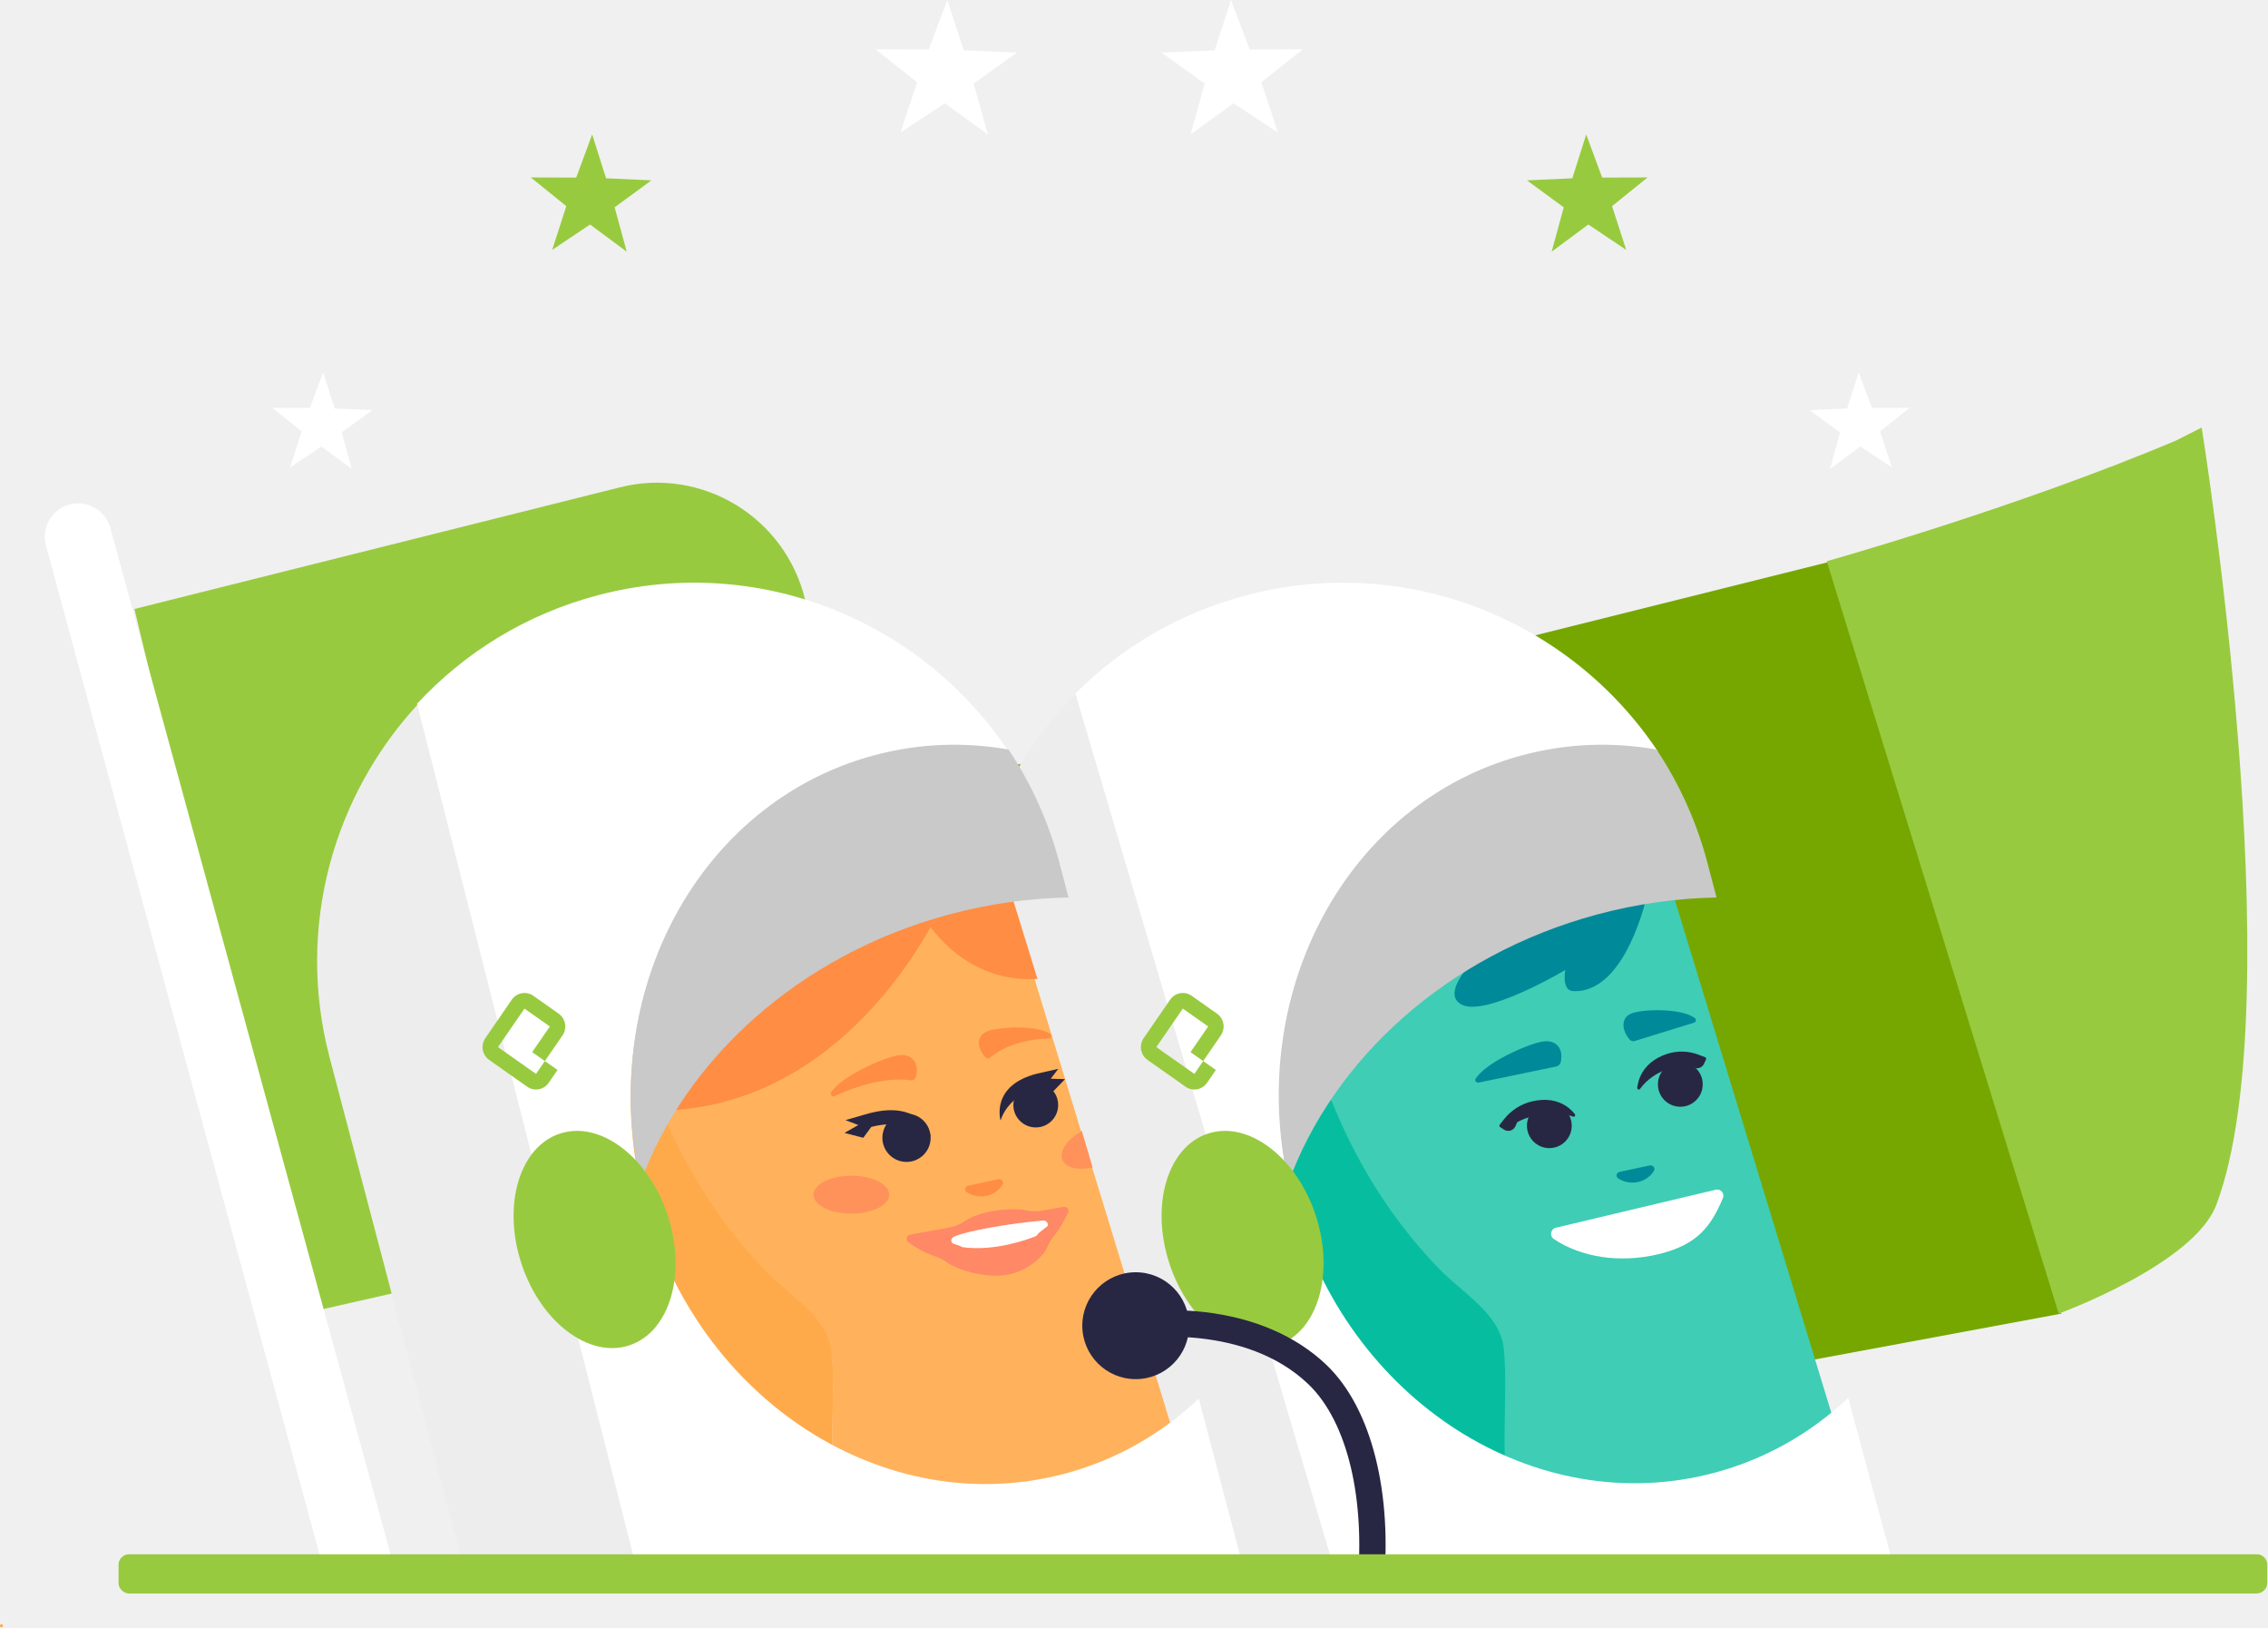
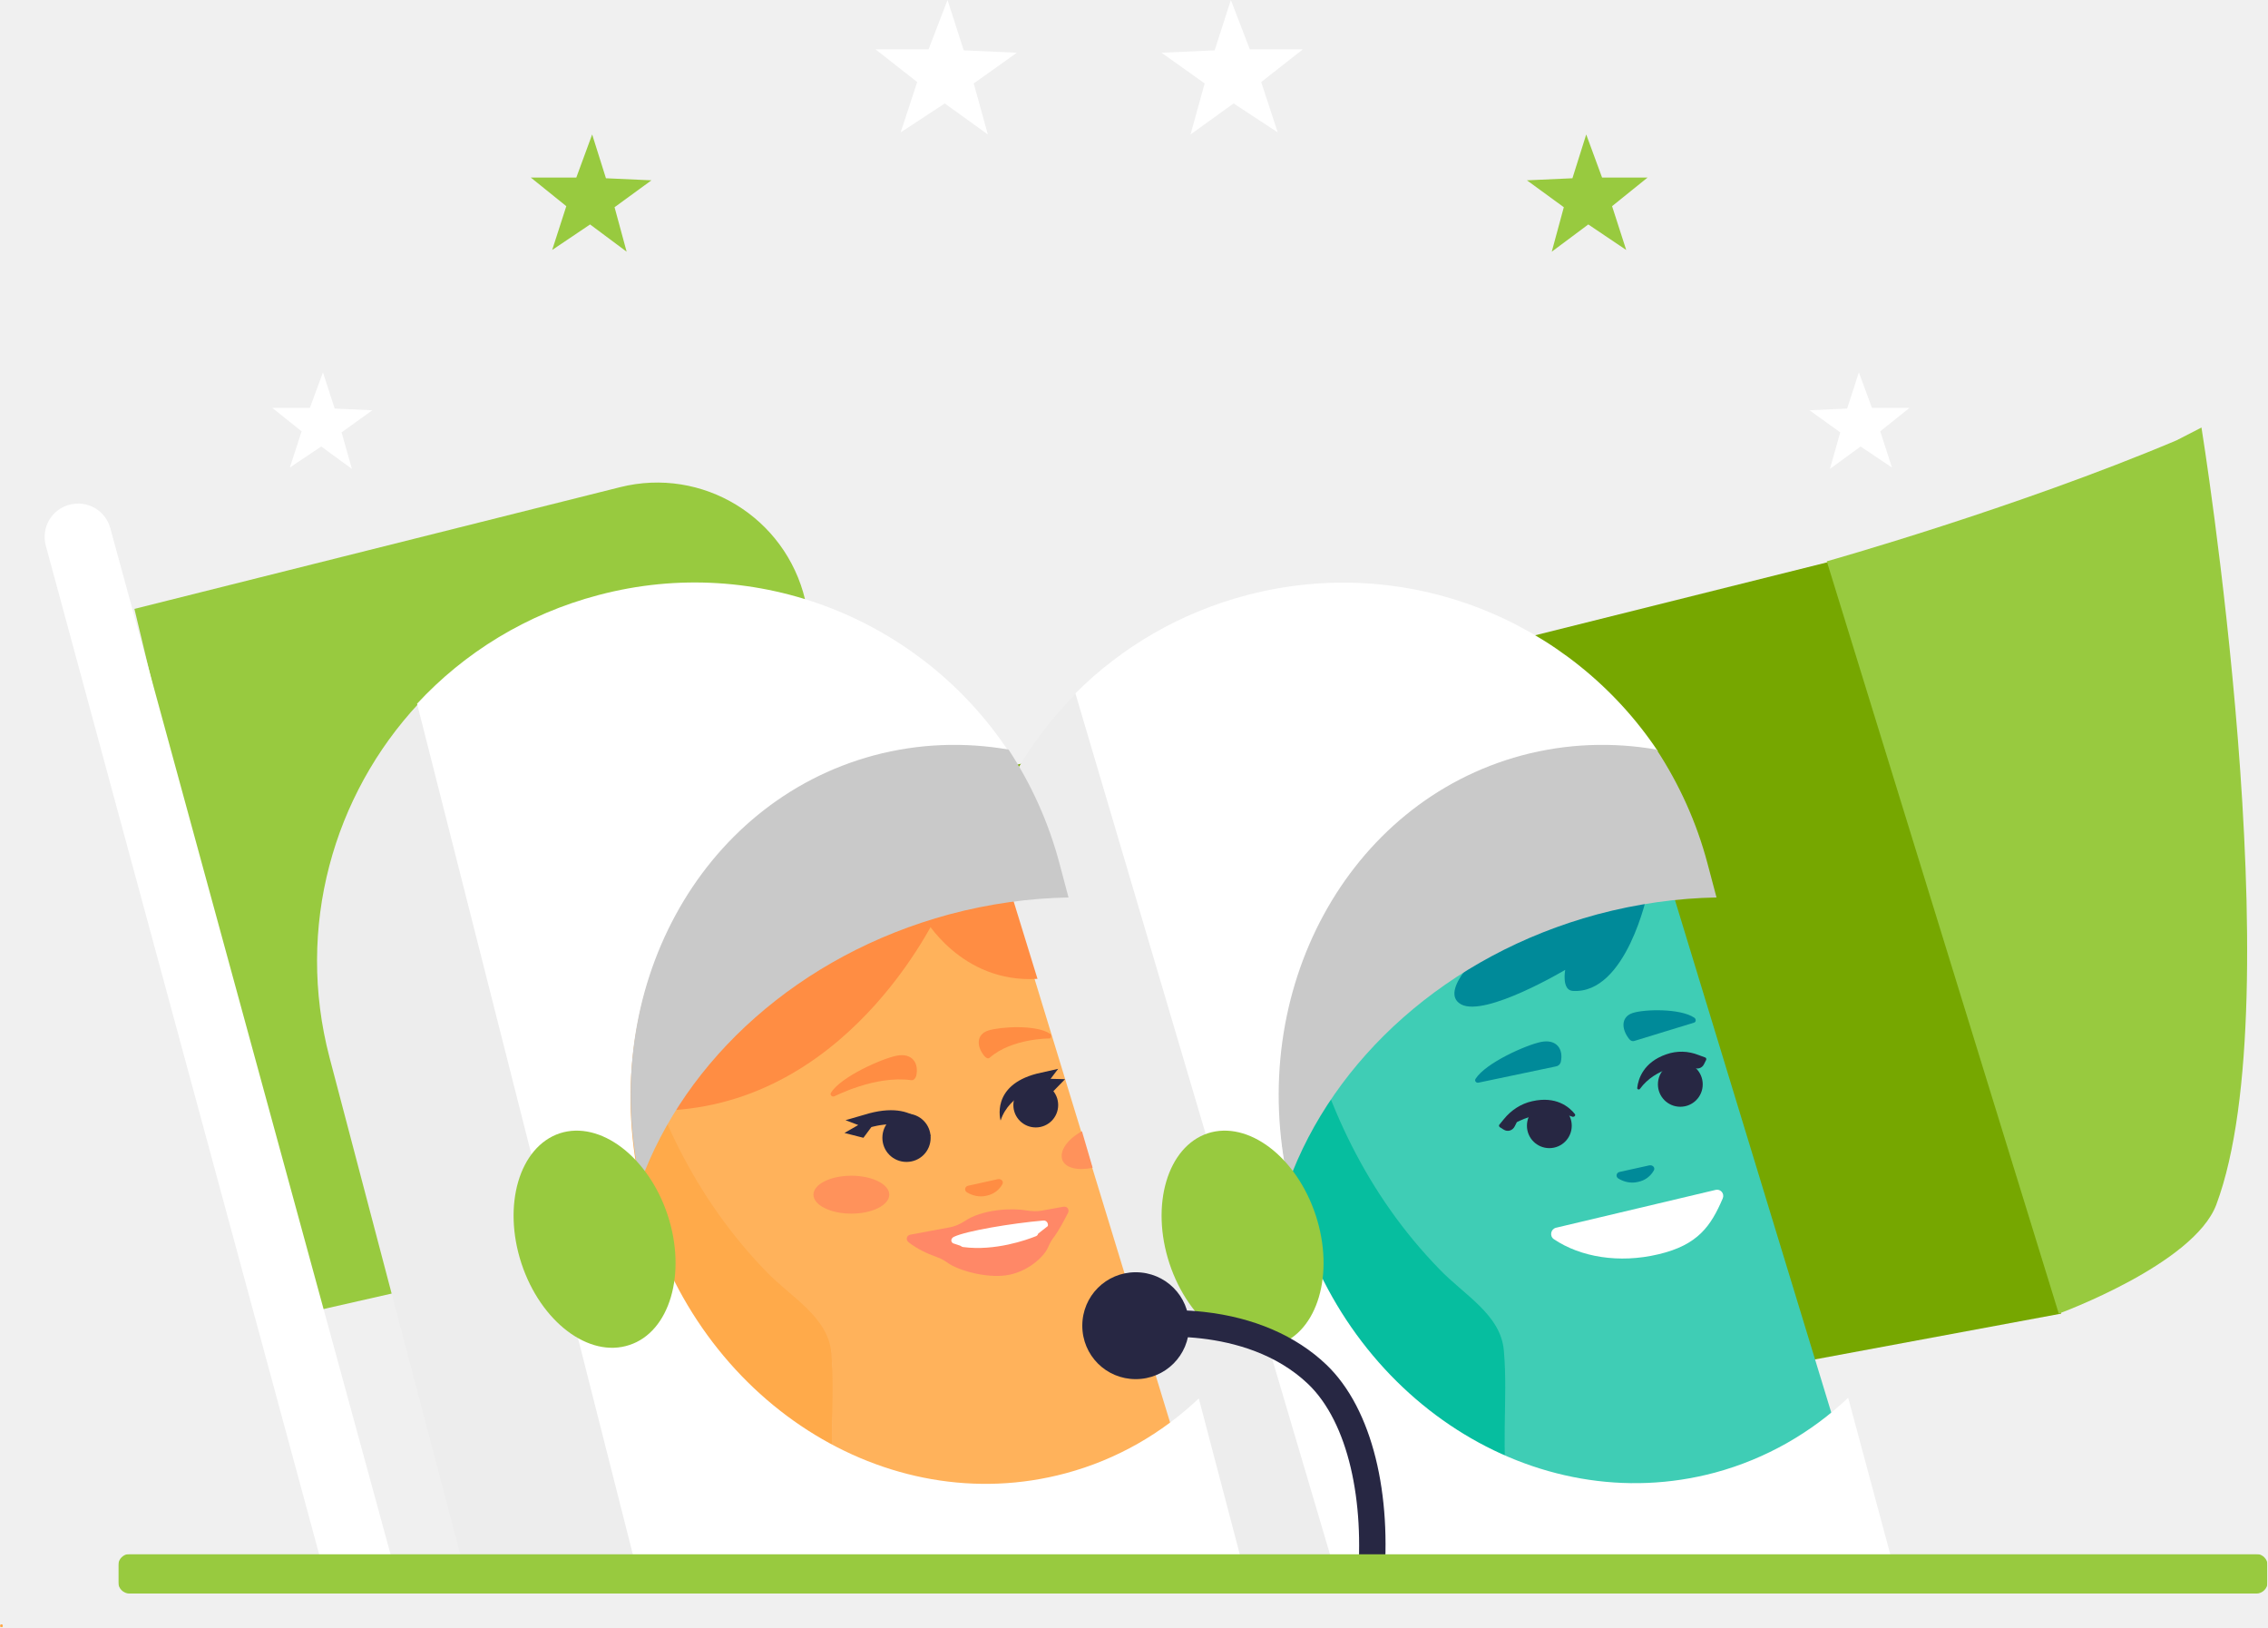
- <svg xmlns="http://www.w3.org/2000/svg" xmlns:xlink="http://www.w3.org/1999/xlink" width="658px" height="472px" viewBox="0 0 658 472" version="1.1">
-   <defs>
-     <polygon id="path-1" points="1 0.037 1.948 0.037 1.948 1 1 1" />
-     <polygon id="path-3" points="0.329 0.733 623.866 0.733 623.866 12.189 0.329 12.189" />
-   </defs>
-   <g id="Page-1" stroke="none" stroke-width="1" fill="none" fill-rule="evenodd">
-     <g id="/" transform="translate(-511, -288)">
-       <g id="astronautas" transform="translate(510, 288)">
-         <path d="M40,176.625 L180.9,141.332 C204.758,135.355 228.891,150.064 234.626,174.076 L274,338.962 L88.978,381 L40,176.625 Z" id="Fill-1" fill="#98CA3F" />
-         <polygon id="Fill-3" fill="#76A700" points="254 232.346 303.099 436 599 381.012 531.547 163" />
-         <path d="M632.456,127.705 C586.065,147.339 531,162.771 531,162.771 L598.28,381 C598.28,381 637.526,366.706 644.021,349.408 C666.466,289.642 639.76,124 639.76,124 L632.456,127.705" id="Fill-5" fill="#98CA3F" />
-         <polygon id="Fill-7" fill="#3FCDB5" points="485.077 255 538 428.386 476.808 438 363.685 438 323 278.207" />
-         <path d="M437.35,391.69 C436.496,381.141 425.679,375.441 418.564,368.028 C397.784,346.648 385.261,320.136 378.43,290.773 C376.64,283.608 377.375,276.212 377.338,269 L325,276.488 L365.644,436 L439,436 C436.055,421.287 438.564,406.281 437.35,391.69" id="Fill-9" fill="#06BE9F" />
-         <path d="M284.618,306.661 L323.344,453 L388,453 L313.315,201 C286.579,227.714 274.346,267.486 284.618,306.661" id="Fill-11" fill="#EDEDED" />
-         <path d="M242.35,391.69 C241.495,381.141 230.679,375.441 223.563,368.028 C202.784,346.648 190.261,320.136 183.43,290.773 C181.64,283.608 182.375,276.212 182.338,269 L130,276.488 L170.644,436 L244,436 C241.055,421.287 243.564,406.281 242.35,391.69" id="Fill-13" fill="#FFAA4A" />
-         <path d="M345,427.386 L291.988,254 L182.119,269.705 C182.156,276.931 181.42,284.34 183.214,291.518 C190.063,320.932 202.62,347.491 223.455,368.909 C230.59,376.334 241.435,382.046 242.292,392.612 C243.51,407.229 240.994,422.262 243.947,437 L283.705,437 L345,427.386 Z" id="Fill-15" fill="#FFB25B" />
-         <path d="M96.62,306.684 L135.083,453 L186,453 L122.492,204 C97.727,230.633 86.713,268.937 96.62,306.684" id="Fill-17" fill="#EDEDED" />
-         <path d="M348.794,405.649 C338.094,415.761 325.052,423.34 310.188,427.346 C258.092,441.384 203.4,406.274 188.029,348.924 C172.659,291.574 202.43,233.7 254.526,219.661 C267.611,216.135 280.857,215.711 293.606,217.96 C268.362,180.01 221.042,160.41 174.563,172.613 C153.63,178.11 135.702,189.315 122,204.126 L184.934,452 L361,452 L348.794,405.649 Z" id="Fill-19" fill="#FFFFFF" />
-         <path d="M274,263 C274,263 249.467,318.722 196,322 L213.769,281.539 L274,263 Z" id="Fill-21" fill="#FF8D43" />
-         <path d="M269,265.989 C269,265.989 279.744,285.325 302,283.928 L293.064,255 L269,265.989 Z" id="Fill-23" fill="#FF8D43" />
-         <path d="M276.356,265.237 C287.999,262.107 299.638,260.509 311,260.306 L308.432,250.492 C305.259,238.37 300.176,227.257 293.595,217.386 C280.85,215.142 267.605,215.564 254.525,219.083 C203.97,232.677 174.446,287.472 186.807,343 C199.816,307.327 232.672,276.985 276.356,265.237" id="Fill-25" fill="#C9C9C9" />
-         <path d="M194.7,352.442 C200.293,369.392 195.335,386.294 183.627,390.191 C171.918,394.091 157.892,383.51 152.3,366.559 C146.707,349.608 151.665,332.707 163.374,328.808 C175.082,324.91 189.108,335.491 194.7,352.442" id="Fill-27" fill="#98CA3F" />
-         <path d="M281.895,343.885 C280.93,344.091 280.674,345.256 281.481,345.784 C283.083,346.834 285.146,347.271 287.211,346.829 C289.276,346.387 290.92,345.158 291.858,343.566 C292.332,342.764 291.545,341.823 290.582,342.029 L281.895,343.885 Z" id="Fill-29" fill="#FF8D43" />
-         <path d="M470.895,339.886 C469.93,340.091 469.674,341.256 470.481,341.784 C472.082,342.834 474.146,343.271 476.21,342.829 C478.276,342.387 479.92,341.158 480.859,339.566 C481.331,338.764 480.545,337.823 479.581,338.029 L470.895,339.886 Z" id="Fill-31" fill="#008A99" />
-         <g id="Group-35" transform="translate(0, 471)">
-           <mask id="mask-2" fill="white">
-             <use xlink:href="#path-1" />
-           </mask>
-           <g id="Clip-34" />
-           <path d="M1.447,1 C2.044,1 2.045,0.073 1.447,0.073 C0.851,0.073 0.85,1 1.447,1" id="Fill-33" fill="#FFAA4A" mask="url(#mask-2)" />
+ <svg xmlns="http://www.w3.org/2000/svg" version="1.1" x="0px" y="0px" viewBox="0 0 658 472" style="enable-background:new 0 0 658 472;" xml:space="preserve">
+   <style type="text/css">
+ 	.st0{fill-rule:evenodd;clip-rule:evenodd;fill:#98CA3F;}
+ 	.st1{fill-rule:evenodd;clip-rule:evenodd;fill:#76A700;}
+ 	.st2{fill-rule:evenodd;clip-rule:evenodd;fill:#3FCDB5;}
+ 	.st3{fill-rule:evenodd;clip-rule:evenodd;fill:#06BE9F;}
+ 	.st4{fill-rule:evenodd;clip-rule:evenodd;fill:#EDEDED;}
+ 	.st5{fill-rule:evenodd;clip-rule:evenodd;fill:#FFAA4A;}
+ 	.st6{fill-rule:evenodd;clip-rule:evenodd;fill:#FFB25B;}
+ 	.st7{fill-rule:evenodd;clip-rule:evenodd;fill:#FFFFFF;}
+ 	.st8{fill-rule:evenodd;clip-rule:evenodd;fill:#FF8D43;}
+ 	.st9{fill-rule:evenodd;clip-rule:evenodd;fill:#C9C9C9;}
+ 	.st10{fill-rule:evenodd;clip-rule:evenodd;fill:#008A99;}
+ 	.st11{filter:url(#Adobe_OpacityMaskFilter);}
+ 	.st12{mask:url(#mask-2_1_);fill-rule:evenodd;clip-rule:evenodd;fill:#FFAA4A;}
+ 	.st13{fill-rule:evenodd;clip-rule:evenodd;fill:#FF925B;}
+ 	.st14{fill-rule:evenodd;clip-rule:evenodd;fill:#FF8867;}
+ 	.st15{fill-rule:evenodd;clip-rule:evenodd;fill:#272743;}
+ 	.st16{filter:url(#Adobe_OpacityMaskFilter_1_);}
+ 	.st17{mask:url(#mask-4_1_);fill-rule:evenodd;clip-rule:evenodd;fill:#98CA3F;}
+ 	.st18{display:none;}
+ 	.st19{display:inline;fill-rule:evenodd;clip-rule:evenodd;fill:#F8D000;}
+ 	.st20{display:inline;}
+ </style>
+   <g id="Capa_1">
+     <path id="Fill-1" class="st0" d="M39,176.6l140.9-35.3c23.9-6,48,8.7,53.7,32.7L273,339L88,381L39,176.6z" />
+     <polygon id="Fill-3" class="st1" points="253,232.3 302.1,436 598,381 530.5,163  " />
+     <path id="Fill-5" class="st0" d="M631.5,127.7C585.1,147.3,530,162.8,530,162.8L597.3,381c0,0,39.2-14.3,45.7-31.6   c22.4-59.8-4.3-225.4-4.3-225.4L631.5,127.7" />
+     <polygon id="Fill-7" class="st2" points="484.1,255 537,428.4 475.8,438 362.7,438 322,278.2  " />
+     <path id="Fill-9" class="st3" d="M436.3,391.7c-0.9-10.5-11.7-16.2-18.8-23.7c-20.8-21.4-33.3-47.9-40.1-77.3   c-1.8-7.2-1.1-14.6-1.1-21.8l-52.3,7.5L364.6,436H438C435.1,421.3,437.6,406.3,436.3,391.7" />
+     <path id="Fill-11" class="st4" d="M283.6,306.7L322.3,453H387l-74.7-252C285.6,227.7,273.3,267.5,283.6,306.7" />
+     <path id="Fill-13" class="st5" d="M241.3,391.7c-0.9-10.5-11.7-16.2-18.8-23.7c-20.8-21.4-33.3-47.9-40.1-77.3   c-1.8-7.2-1.1-14.6-1.1-21.8l-52.3,7.5L169.6,436H243C240.1,421.3,242.6,406.3,241.3,391.7" />
+     <path id="Fill-15" class="st6" d="M344,427.4L291,254l-109.9,15.7c0,7.2-0.7,14.6,1.1,21.8c6.8,29.4,19.4,56,40.2,77.4   c7.1,7.4,18,13.1,18.8,23.7c1.2,14.6-1.3,29.6,1.7,44.4h39.8L344,427.4z" />
+     <path id="Fill-17" class="st4" d="M95.6,306.7L134.1,453H185l-63.5-249C96.7,230.6,85.7,268.9,95.6,306.7" />
+     <path id="Fill-19" class="st7" d="M347.8,405.6c-10.7,10.1-23.7,17.7-38.6,21.7c-52.1,14-106.8-21.1-122.2-78.4   c-15.4-57.4,14.4-115.2,66.5-129.3c13.1-3.5,26.3-3.9,39.1-1.7c-25.2-38-72.6-57.6-119-45.3c-20.9,5.5-38.9,16.7-52.6,31.5   L183.9,452H360L347.8,405.6z" />
+     <path id="Fill-21" class="st8" d="M273,263c0,0-24.5,55.7-78,59l17.8-40.5L273,263z" />
+     <path id="Fill-23" class="st8" d="M268,266c0,0,10.7,19.3,33,17.9l-8.9-28.9L268,266z" />
+     <path id="Fill-25" class="st9" d="M275.4,265.2c11.6-3.1,23.3-4.7,34.6-4.9l-2.6-9.8c-3.2-12.1-8.3-23.2-14.8-33.1   c-12.7-2.2-26-1.8-39.1,1.7c-50.6,13.6-80.1,68.4-67.7,123.9C198.8,307.3,231.7,277,275.4,265.2" />
+     <path id="Fill-27" class="st0" d="M193.7,352.4c5.6,17,0.6,33.9-11.1,37.7c-11.7,3.9-25.7-6.7-31.3-23.6   c-5.6-17-0.6-33.9,11.1-37.8C174.1,324.9,188.1,335.5,193.7,352.4" />
+     <path id="Fill-29" class="st8" d="M280.9,343.9c-1,0.2-1.2,1.4-0.4,1.9c1.6,1,3.7,1.5,5.7,1c2.1-0.4,3.7-1.7,4.6-3.3   c0.5-0.8-0.3-1.7-1.3-1.5L280.9,343.9z" />
+     <path id="Fill-31" class="st10" d="M469.9,339.9c-1,0.2-1.2,1.4-0.4,1.9c1.6,1,3.7,1.5,5.7,1c2.1-0.4,3.7-1.7,4.6-3.3   c0.5-0.8-0.3-1.7-1.3-1.5L469.9,339.9z" />
+     <g id="Group-35" transform="translate(0, 471)">
+       <g id="Clip-34">
+ 		</g>
+       <defs>
+         <filter id="Adobe_OpacityMaskFilter" filterUnits="userSpaceOnUse" x="0" y="0.1" width="0.9" height="0.9">
+           <feColorMatrix type="matrix" values="1 0 0 0 0  0 1 0 0 0  0 0 1 0 0  0 0 0 1 0" />
+         </filter>
+       </defs>
+       <mask maskUnits="userSpaceOnUse" x="0" y="0.1" width="0.9" height="0.9" id="mask-2_1_">
+         <g class="st11">
+           <polygon id="path-1_1_" class="st7" points="0,0 0.9,0 0.9,1 0,1     " />
        </g>
-         <path d="M479,259 C479,259 472.938,288.357 457.311,287.446 C454.001,287.252 455.123,281.336 455.123,281.336 C455.123,281.336 431.908,295.151 424.964,291.333 C418.02,287.515 431.722,275.322 431.722,275.322 L479,259 Z" id="Fill-36" fill="#008A99" />
-         <path d="M452.375,356.087 C450.868,356.445 450.494,358.479 451.786,359.349 C459.521,364.553 470.66,366.494 482.126,363.769 C493.679,361.025 497.46,355.468 500.849,347.531 C501.431,346.17 500.24,344.712 498.823,345.049 L452.375,356.087 Z" id="Fill-38" fill="#FFFFFF" />
-         <path d="M452.436,309.34 C453.118,309.198 453.66,308.709 453.801,308.098 C454.685,304.25 452.595,301.268 448.143,302.158 C443.771,303.032 432.029,308.222 429.121,312.843 C428.742,313.444 429.311,314.133 430.057,313.978 L452.436,309.34 Z" id="Fill-40" fill="#008A99" />
-         <path d="M475.22,301.944 C474.691,302.108 474.094,301.904 473.71,301.426 C471.286,298.404 471.283,294.892 474.712,293.797 C478.078,292.723 488.47,292.347 492.626,295.196 C493.166,295.567 493.11,296.415 492.532,296.594 L475.22,301.944 Z" id="Fill-42" fill="#008A99" />
-         <path d="M116,457 L33.024,153.15 C31.623,147.993 26.315,144.944 21.16,146.337 C15.992,147.734 12.938,153.063 14.341,158.234 L95.369,457 L116,457 Z" id="Fill-44" fill="#FFFFFF" />
-         <polygon id="Fill-46" fill="#FFFFFF" points="262.261 38.406 267.072 23.849 255 14.302 270.435 14.345 275.852 0 280.582 14.583 296 15.263 283.488 24.234 287.601 39 275.14 29.961" />
-         <polygon id="Fill-48" fill="#FFFFFF" points="85.137 135.574 88.539 125.123 80 118.269 90.917 118.299 94.749 108 98.094 118.471 109 118.959 100.15 125.399 103.058 136 94.244 129.511" />
-         <polygon id="Fill-50" fill="#98CA3F" points="161.198 72.482 165.305 59.791 155 51.468 168.176 51.505 172.801 39 176.838 51.713 190 52.307 179.319 60.128 182.83 73 172.193 65.119" />
-         <polygon id="Fill-52" fill="#FFFFFF" points="371.739 38.406 366.928 23.849 379 14.302 363.565 14.345 358.148 0 353.418 14.583 338 15.263 350.512 24.234 346.399 39 358.86 29.961" />
-         <polygon id="Fill-54" fill="#FFFFFF" points="549.863 135.574 546.461 125.123 555 118.269 544.083 118.299 540.251 108 536.906 118.471 526 118.959 534.85 125.399 531.942 136 540.756 129.511" />
-         <polygon id="Fill-56" fill="#98CA3F" points="472.801 72.482 468.695 59.791 479 51.468 465.824 51.505 461.199 39 457.162 51.713 444 52.307 454.68 60.128 451.17 73 461.807 65.119" />
-         <path d="M537.211,405.436 C526.5,415.539 513.443,423.11 498.563,427.113 C446.409,441.138 391.657,406.06 376.269,348.762 C360.881,291.463 390.685,233.642 442.839,219.615 C455.938,216.092 469.2,215.669 481.963,217.916 C456.69,180 409.319,160.417 362.788,172.61 C343.245,177.731 326.318,187.813 313,201.149 L387.47,453 L550,453 L537.211,405.436 Z" id="Fill-58" fill="#FFFFFF" />
-         <path d="M259,346.5 C259,349.538 254.075,352 248,352 C241.925,352 237,349.538 237,346.5 C237,343.462 241.925,341 248,341 C254.075,341 259,343.462 259,346.5" id="Fill-60" fill="#FF925B" />
-         <path d="M309.206,336.355 C310.099,338.719 313.722,339.552 318,338.636 L314.869,328 C310.677,330.387 308.254,333.837 309.206,336.355" id="Fill-62" fill="#FF925B" />
-         <path d="M464.356,265.237 C475.999,262.107 487.638,260.509 499,260.306 L496.433,250.492 C493.26,238.37 488.176,227.257 481.595,217.386 C468.85,215.142 455.605,215.564 442.525,219.083 C391.97,232.677 362.446,287.472 374.807,343 C387.816,307.327 420.672,276.985 464.356,265.237" id="Fill-64" fill="#C9C9C9" />
-         <path d="M382.7,352.442 C388.293,369.392 383.335,386.294 371.627,390.191 C359.918,394.091 345.892,383.51 340.3,366.559 C334.707,349.608 339.665,332.707 351.374,328.808 C363.082,324.91 377.109,335.491 382.7,352.442" id="Fill-66" fill="#98CA3F" />
-         <path d="M310.874,351.742 C311.316,350.845 310.528,349.84 309.524,350.022 L303.401,351.131 C301.929,351.399 300.42,351.381 298.952,351.094 C296.701,350.655 293.713,350.6 290.491,351.035 C286.433,351.581 282.951,352.775 280.949,354.15 C279.578,355.092 278.017,355.736 276.369,356.035 L265.019,358.093 C263.962,358.285 263.634,359.601 264.482,360.244 C266.824,362.018 269.584,363.46 272.637,364.513 C273.792,364.91 274.87,365.487 275.853,366.196 C278.925,368.411 286.808,370.621 292.615,369.839 C298.738,369.014 303.725,364.534 304.893,361.638 C305.365,360.47 306.039,359.393 306.838,358.408 C308.402,356.478 309.642,354.246 310.874,351.742" id="Fill-68" fill="#FF8867" />
-         <path d="M277.796,358.678 C281.419,357.003 294.458,354.743 303.684,354.004 C304.601,353.931 305.185,354.851 304.947,355.583 L302.166,357.783 C302.049,358.139 301.751,358.438 301.345,358.601 C298.869,359.589 289.605,362.935 280.424,361.749 C280.087,361.705 279.781,361.567 279.55,361.363 L277.413,360.652 C276.731,360.052 276.918,359.084 277.796,358.678" id="Fill-70" fill="#FFFFFF" />
-         <path d="M153.953,315.187 C155.984,316.617 158.778,316.111 160.192,314.057 L162.752,310.337 L159.074,307.746 L156.513,311.466 L145.481,303.696 L153.164,292.534 L160.519,297.714 L155.397,305.156 L159.074,307.746 L164.195,300.305 C165.61,298.251 165.11,295.425 163.079,293.994 L155.724,288.813 C153.693,287.383 150.9,287.888 149.486,289.944 L141.804,301.105 C140.39,303.159 140.89,305.985 142.921,307.416 L153.953,315.187 Z" id="Fill-72" fill="#98CA3F" />
-         <path d="M344.953,315.187 C346.984,316.617 349.777,316.111 351.191,314.057 L353.752,310.337 L350.074,307.746 L347.513,311.466 L336.481,303.696 L344.163,292.534 L351.519,297.714 L346.397,305.156 L350.074,307.746 L355.195,300.305 C356.61,298.251 356.11,295.425 354.079,293.994 L346.724,288.813 C344.693,287.383 341.9,287.888 340.486,289.944 L332.804,301.105 C331.39,303.159 331.89,305.985 333.921,307.416 L344.953,315.187 Z" id="Fill-74" fill="#98CA3F" />
-         <path d="M402.435,460 L394.828,459.277 C397.062,435.447 392.249,412.573 380.523,401.406 C362.097,383.862 332.442,388.153 332.144,388.198 L331,380.59 C331.343,380.537 339.517,379.323 350.287,380.539 C364.719,382.169 376.989,387.452 385.772,395.815 C399.294,408.691 404.9,433.69 402.435,460" id="Fill-76" fill="#272743" />
-         <path d="M346,384.5 C346,393.061 339.061,400 330.5,400 C321.939,400 315,393.061 315,384.5 C315,375.94 321.939,369 330.5,369 C339.061,369 346,375.94 346,384.5" id="Fill-78" fill="#272743" />
-         <g id="Group-82" transform="translate(35, 450)">
-           <mask id="mask-4" fill="white">
-             <use xlink:href="#path-3" />
-           </mask>
-           <g id="Clip-81" />
-           <path d="M620.592,0.733 L3.604,0.733 C1.795,0.733 0.329,2.21 0.329,4.032 L0.329,8.889 C0.329,10.711 1.795,12.189 3.604,12.189 L620.592,12.189 C622.401,12.189 623.867,10.711 623.867,8.889 L623.867,4.032 C623.867,2.21 622.401,0.733 620.592,0.733" id="Fill-80" fill="#98CA3F" mask="url(#mask-4)" />
+       </mask>
+       <path id="Fill-33" class="st12" d="M0.4,1C1,1,1,0.1,0.4,0.1C-0.1,0.1-0.1,1,0.4,1" />
+     </g>
+     <path id="Fill-36" class="st10" d="M478,259c0,0-6.1,29.4-21.7,28.4c-3.3-0.2-2.2-6.1-2.2-6.1s-23.2,13.8-30.2,10   c-6.9-3.8,6.8-16,6.8-16L478,259z" />
+     <path id="Fill-38" class="st7" d="M451.4,356.1c-1.5,0.4-1.9,2.4-0.6,3.3c7.7,5.2,18.9,7.1,30.3,4.4c11.6-2.7,15.3-8.3,18.7-16.2   c0.6-1.4-0.6-2.8-2-2.5L451.4,356.1z" />
+     <path id="Fill-40" class="st10" d="M451.4,309.3c0.7-0.1,1.2-0.6,1.4-1.2c0.9-3.8-1.2-6.8-5.7-5.9c-4.4,0.9-16.1,6.1-19,10.7   c-0.4,0.6,0.2,1.3,0.9,1.1L451.4,309.3z" />
+     <path id="Fill-42" class="st10" d="M474.2,301.9c-0.5,0.2-1.1,0-1.5-0.5c-2.4-3-2.4-6.5,1-7.6c3.4-1.1,13.8-1.4,17.9,1.4   c0.5,0.4,0.5,1.2-0.1,1.4L474.2,301.9z" />
+     <path id="Fill-44" class="st7" d="M115,457L32,153.2c-1.4-5.2-6.7-8.2-11.9-6.8c-5.2,1.4-8.2,6.7-6.8,11.9l81,298.8H115z" />
+     <polygon id="Fill-46" class="st7" points="261.3,38.4 266.1,23.8 254,14.3 269.4,14.3 274.9,0 279.6,14.6 295,15.3 282.5,24.2    286.6,39 274.1,30  " />
+     <polygon id="Fill-48" class="st7" points="84.1,135.6 87.5,125.1 79,118.3 89.9,118.3 93.7,108 97.1,118.5 108,119 99.1,125.4    102.1,136 93.2,129.5  " />
+     <polygon id="Fill-50" class="st0" points="160.2,72.5 164.3,59.8 154,51.5 167.2,51.5 171.8,39 175.8,51.7 189,52.3 178.3,60.1    181.8,73 171.2,65.1  " />
+     <polygon id="Fill-52" class="st7" points="370.7,38.4 365.9,23.8 378,14.3 362.6,14.3 357.1,0 352.4,14.6 337,15.3 349.5,24.2    345.4,39 357.9,30  " />
+     <polygon id="Fill-54" class="st7" points="548.9,135.6 545.5,125.1 554,118.3 543.1,118.3 539.3,108 535.9,118.5 525,119    533.9,125.4 530.9,136 539.8,129.5  " />
+     <polygon id="Fill-56" class="st0" points="471.8,72.5 467.7,59.8 478,51.5 464.8,51.5 460.2,39 456.2,51.7 443,52.3 453.7,60.1    450.2,73 460.8,65.1  " />
+     <path id="Fill-58" class="st7" d="M536.2,405.4c-10.7,10.1-23.8,17.7-38.6,21.7c-52.2,14-106.9-21.1-122.3-78.4   c-15.4-57.3,14.4-115.1,66.6-129.1c13.1-3.5,26.4-3.9,39.1-1.7c-25.3-37.9-72.6-57.5-119.2-45.3c-19.5,5.1-36.5,15.2-49.8,28.5   L386.5,453H549L536.2,405.4z" />
+     <path id="Fill-60" class="st13" d="M258,346.5c0,3-4.9,5.5-11,5.5c-6.1,0-11-2.5-11-5.5s4.9-5.5,11-5.5   C253.1,341,258,343.5,258,346.5" />
+     <path id="Fill-62" class="st13" d="M308.2,336.4c0.9,2.4,4.5,3.2,8.8,2.3l-3.1-10.6C309.7,330.4,307.3,333.8,308.2,336.4" />
+     <path id="Fill-64" class="st9" d="M463.4,265.2c11.6-3.1,23.3-4.7,34.6-4.9l-2.6-9.8c-3.2-12.1-8.3-23.2-14.8-33.1   c-12.7-2.2-26-1.8-39.1,1.7c-50.6,13.6-80.1,68.4-67.7,123.9C386.8,307.3,419.7,277,463.4,265.2" />
+     <path id="Fill-66" class="st0" d="M381.7,352.4c5.6,17,0.6,33.9-11.1,37.7c-11.7,3.9-25.7-6.7-31.3-23.6   c-5.6-17-0.6-33.9,11.1-37.8C362.1,324.9,376.1,335.5,381.7,352.4" />
+     <path id="Fill-68" class="st14" d="M309.9,351.7c0.4-0.9-0.3-1.9-1.4-1.7l-6.1,1.1c-1.5,0.3-3,0.2-4.4,0c-2.3-0.4-5.2-0.5-8.5-0.1   c-4.1,0.5-7.5,1.7-9.5,3.1c-1.4,0.9-2.9,1.6-4.6,1.9l-11.3,2.1c-1.1,0.2-1.4,1.5-0.5,2.2c2.3,1.8,5.1,3.2,8.2,4.3   c1.2,0.4,2.2,1,3.2,1.7c3.1,2.2,11,4.4,16.8,3.6c6.1-0.8,11.1-5.3,12.3-8.2c0.5-1.2,1.1-2.2,1.9-3.2   C307.4,356.5,308.6,354.2,309.9,351.7" />
+     <path id="Fill-70" class="st7" d="M276.8,358.7c3.6-1.7,16.7-3.9,25.9-4.7c0.9-0.1,1.5,0.8,1.3,1.6l-2.8,2.2   c-0.1,0.4-0.4,0.7-0.8,0.8c-2.5,1-11.7,4.3-20.9,3.1c-0.3,0-0.6-0.2-0.9-0.4l-2.1-0.7C275.7,360.1,275.9,359.1,276.8,358.7" />
+     <path id="Fill-76" class="st15" d="M401.4,460l-7.6-0.7c2.2-23.8-2.6-46.7-14.3-57.9c-18.4-17.5-48.1-13.3-48.4-13.2l-1.1-7.6   c0.3-0.1,8.5-1.3,19.3-0.1c14.4,1.6,26.7,6.9,35.5,15.3C398.3,408.7,403.9,433.7,401.4,460" />
+     <path id="Fill-78" class="st15" d="M345,384.5c0,8.6-6.9,15.5-15.5,15.5c-8.6,0-15.5-6.9-15.5-15.5s6.9-15.5,15.5-15.5   C338.1,369,345,375.9,345,384.5" />
+     <g id="Group-82" transform="translate(35, 450)">
+       <g id="Clip-81">
+ 		</g>
+       <defs>
+         <filter id="Adobe_OpacityMaskFilter_1_" filterUnits="userSpaceOnUse" x="-0.7" y="0.7" width="623.5" height="11.5">
+           <feColorMatrix type="matrix" values="1 0 0 0 0  0 1 0 0 0  0 0 1 0 0  0 0 0 1 0" />
+         </filter>
+       </defs>
+       <mask maskUnits="userSpaceOnUse" x="-0.7" y="0.7" width="623.5" height="11.5" id="mask-4_1_">
+         <g class="st16">
+           <polygon id="path-3_1_" class="st7" points="-0.7,0.7 622.9,0.7 622.9,12.2 -0.7,12.2     " />
        </g>
-         <path d="M265.436,313.339 C266.117,313.436 266.661,312.708 266.801,312.097 C267.685,308.25 265.596,305.269 261.143,306.158 C256.772,307.033 245.029,312.223 242.121,316.844 C241.742,317.445 242.31,318.133 243.057,317.978 C243.057,317.978 254.913,311.845 265.436,313.339" id="Fill-83" fill="#FF8D43" />
-         <path d="M288.145,306.85 C287.725,307.221 287.02,306.841 286.643,306.389 C284.269,303.535 284.321,300.139 287.763,298.986 C291.142,297.855 301.53,297.205 305.637,299.844 C306.172,300.188 306.101,301.01 305.521,301.198 C305.521,301.198 294.622,301.105 288.145,306.85" id="Fill-85" fill="#FF8D43" />
-         <path d="M271,330 C271,333.866 267.866,337 264,337 C260.134,337 257,333.866 257,330 C257,326.134 260.134,323 264,323 C267.866,323 271,326.134 271,330" id="Fill-87" fill="#272743" />
-         <path d="M308,320.5 C308,324.09 305.09,327 301.501,327 C297.911,327 295,324.09 295,320.5 C295,316.91 297.911,314 301.501,314 C305.09,314 308,316.91 308,320.5" id="Fill-89" fill="#272743" />
-         <path d="M271,329.573 C271,329.573 268.435,318.909 253.191,322.89 L246.288,324.88 L250.027,326.303 L246,328.578 L251.466,330 L253.766,326.871 C253.766,326.871 264.072,323.743 271,329.573" id="Fill-91" fill="#272743" />
-         <path d="M291.293,325 C291.293,325 288.246,314.885 301.811,311.414 L308.042,310 L305.842,312.869 L310,312.981 L306.477,316.621 L303.242,315.019 C303.242,315.019 293.865,316.999 291.293,325" id="Fill-93" fill="#272743" />
-         <path d="M457,326.5 C457,330.09 454.09,333 450.5,333 C446.91,333 444,330.09 444,326.5 C444,322.91 446.91,320 450.5,320 C454.09,320 457,322.91 457,326.5" id="Fill-95" fill="#272743" />
-         <path d="M495,314.5 C495,318.09 492.09,321 488.5,321 C484.91,321 482,318.09 482,314.5 C482,310.911 484.91,308 488.5,308 C492.09,308 495,310.911 495,314.5" id="Fill-97" fill="#272743" />
-         <path d="M457.897,323.14 C456.31,321.121 452.536,317.824 445.53,319.425 C442.307,320.162 439.44,322.003 437.379,324.596 L436.102,326.2 C435.93,326.418 435.981,326.738 436.214,326.889 L437.348,327.63 C438.517,328.394 440.089,327.928 440.658,326.651 L441.123,325.606 C441.167,325.509 441.242,325.429 441.337,325.38 C442.491,324.779 450.222,321.005 457.357,323.866 C457.799,324.043 458.193,323.516 457.897,323.14" id="Fill-99" fill="#272743" />
-         <path d="M476.004,315.468 C476.309,312.889 477.79,308.053 484.433,305.747 C487.488,304.686 490.805,304.765 493.829,305.92 L495.7,306.633 C495.953,306.73 496.072,307.034 495.954,307.286 L495.383,308.523 C494.796,309.799 493.251,310.226 492.133,309.422 L491.218,308.764 C491.133,308.703 491.03,308.674 490.927,308.68 C489.663,308.769 481.322,309.582 476.821,315.809 C476.541,316.197 475.947,315.949 476.004,315.468" id="Fill-101" fill="#272743" />
-       </g>
+       </mask>
+       <path id="Fill-80" class="st17" d="M619.6,0.7H2.6C0.8,0.7-0.7,2.2-0.7,4v4.9c0,1.8,1.5,3.3,3.3,3.3h617c1.8,0,3.3-1.5,3.3-3.3V4    C622.9,2.2,621.4,0.7,619.6,0.7" />
+     </g>
+     <path id="Fill-83" class="st8" d="M264.4,313.3c0.7,0.1,1.2-0.6,1.4-1.2c0.9-3.8-1.2-6.8-5.7-5.9c-4.4,0.9-16.1,6.1-19,10.7   c-0.4,0.6,0.2,1.3,0.9,1.1C242.1,318,253.9,311.8,264.4,313.3" />
+     <path id="Fill-85" class="st8" d="M287.1,306.8c-0.4,0.4-1.1,0-1.5-0.5c-2.4-2.9-2.3-6.3,1.1-7.4c3.4-1.1,13.8-1.8,17.9,0.9   c0.5,0.3,0.5,1.2-0.1,1.4C304.5,301.2,293.6,301.1,287.1,306.8" />
+     <path id="Fill-87" class="st15" d="M270,330c0,3.9-3.1,7-7,7c-3.9,0-7-3.1-7-7s3.1-7,7-7C266.9,323,270,326.1,270,330" />
+     <path id="Fill-89" class="st15" d="M307,320.5c0,3.6-2.9,6.5-6.5,6.5c-3.6,0-6.5-2.9-6.5-6.5s2.9-6.5,6.5-6.5   C304.1,314,307,316.9,307,320.5" />
+     <path id="Fill-91" class="st15" d="M270,329.6c0,0-2.6-10.7-17.8-6.7l-6.9,2l3.7,1.4l-4,2.3l5.5,1.4l2.3-3.1   C252.8,326.9,263.1,323.7,270,329.6" />
+     <path id="Fill-93" class="st15" d="M290.3,325c0,0-3-10.1,10.5-13.6l6.2-1.4l-2.2,2.9l4.2,0.1l-3.5,3.6l-3.2-1.6   C302.2,315,292.9,317,290.3,325" />
+     <path id="Fill-95" class="st15" d="M456,326.5c0,3.6-2.9,6.5-6.5,6.5c-3.6,0-6.5-2.9-6.5-6.5s2.9-6.5,6.5-6.5   C453.1,320,456,322.9,456,326.5" />
+     <path id="Fill-97" class="st15" d="M494,314.5c0,3.6-2.9,6.5-6.5,6.5s-6.5-2.9-6.5-6.5c0-3.6,2.9-6.5,6.5-6.5S494,310.9,494,314.5" />
+     <path id="Fill-99" class="st15" d="M456.9,323.1c-1.6-2-5.4-5.3-12.4-3.7c-3.2,0.7-6.1,2.6-8.2,5.2l-1.3,1.6   c-0.2,0.2-0.1,0.5,0.1,0.7l1.1,0.7c1.2,0.8,2.7,0.3,3.3-1l0.5-1c0-0.1,0.1-0.2,0.2-0.2c1.2-0.6,8.9-4.4,16-1.5   C456.8,324,457.2,323.5,456.9,323.1" />
+     <path id="Fill-101" class="st15" d="M475,315.5c0.3-2.6,1.8-7.4,8.4-9.7c3.1-1.1,6.4-1,9.4,0.2l1.9,0.7c0.3,0.1,0.4,0.4,0.3,0.7   l-0.6,1.2c-0.6,1.3-2.1,1.7-3.3,0.9l-0.9-0.7c-0.1-0.1-0.2-0.1-0.3-0.1c-1.3,0.1-9.6,0.9-14.1,7.1   C475.5,316.2,474.9,315.9,475,315.5" />
+   </g>
+   <g id="Capa_3" class="st18">
+     <rect x="-1.3" y="-1" class="st19" width="660.7" height="476.3" />
+   </g>
+   <g id="Capa_2" class="st18">
+     <g class="st20">
+       <path d="M16.3,230.9c32.1,0,36.6-17.6,36.6-33.4c0-12.7-1.8-25.3-3.6-38c-1.8-12.7-3.6-24.8-3.6-37.5c0-41.6,27.1-59.2,65.5-59.2    h9.5v24.8h-8.1c-26.7,0-35.7,14.5-35.7,38.9c0,10.4,1.4,21.2,3.2,32.1c1.8,11.3,3.2,22.1,3.2,34.3c0.5,28.9-12.2,43.4-32.5,48.8    v0.9c20.3,5,33,20.3,32.5,49.2c0,12.2-1.4,23.5-3.2,34.3c-1.8,11.3-3.2,21.7-3.2,32.5c0,25.3,10.4,39.3,35.7,39.3h8.1v24.8h-9.5    c-37.5,0-65.5-16.3-65.5-61.9c0-12.2,1.8-24.8,3.6-37c1.8-12.2,3.6-24.4,3.6-36.6c0-14-4.5-33.4-36.6-33.4V230.9z" />
+       <path d="M630.7,254c-32.1,0-36.6,19.4-36.6,33.4c0,12.2,1.8,24.4,3.6,36.6c1.8,12.2,3.6,24.8,3.6,37c0,45.6-28.5,61.9-65.5,61.9    h-9.5v-24.8h7.7c25.3-0.5,36.1-14,36.1-39.3c0-10.8-1.8-21.2-3.2-32.5c-1.8-10.8-3.6-22.1-3.6-34.3c0-28.9,12.6-44.3,32.5-49.2    v-0.9c-19.9-5.4-32.5-19.9-32.5-48.8c0-12.2,1.8-23,3.6-34.3c1.4-10.8,3.2-21.7,3.2-32.1c0-24.4-9.5-38.4-35.7-38.9h-8.1V62.9h9    c38.4,0,66,17.6,66,59.2c0,12.7-1.8,24.8-3.6,37.5c-1.8,12.6-3.6,25.3-3.6,38c0,15.8,4.5,33.4,36.6,33.4V254z" />
+     </g>
+   </g>
+   <g id="Capa_4" class="st18">
+     <g class="st20">
+       <path d="M239.8,105.9h46.4v188c0,25.7-8,46-24,61.1c-16,15.1-37.2,22.7-63.4,22.7c-28,0-49.6-7.1-64.8-21.2    c-15.2-14.1-22.8-33.8-22.8-58.9h46.4c0,14.2,3.5,25,10.6,32.1c7.1,7.2,17.3,10.8,30.7,10.8c12.5,0,22.5-4.1,29.9-12.4    c7.4-8.3,11.1-19.7,11.1-34.3V105.9z" />
+       <path d="M479.6,305c0-11.8-4.1-20.9-12.4-27.3c-8.3-6.4-23.2-12.8-44.8-19.3c-21.6-6.5-38.8-13.8-51.6-21.7    c-24.4-15.3-36.7-35.4-36.7-60c0-21.6,8.8-39.4,26.4-53.4c17.6-14,40.5-21,68.6-21c18.7,0,35.3,3.4,49.9,10.3    c14.6,6.9,26.1,16.7,34.4,29.4c8.3,12.7,12.5,26.8,12.5,42.3h-46.4c0-14-4.4-25-13.2-32.9c-8.8-7.9-21.3-11.9-37.7-11.9    c-15.2,0-27,3.3-35.5,9.8c-8.4,6.5-12.6,15.6-12.6,27.3c0,9.8,4.5,18,13.6,24.6c9.1,6.6,24.1,13,44.9,19.2    c20.9,6.2,37.6,13.3,50.3,21.2c12.6,7.9,21.9,17,27.8,27.3c5.9,10.3,8.8,22.3,8.8,36c0,22.3-8.6,40.1-25.7,53.3    c-17.1,13.2-40.4,19.8-69.7,19.8c-19.4,0-37.2-3.6-53.5-10.8c-16.3-7.2-28.9-17.1-37.9-29.7c-9-12.6-13.5-27.4-13.5-44.2h46.6    c0,15.2,5,27,15.1,35.4c10.1,8.4,24.5,12.5,43.3,12.5c16.2,0,28.4-3.3,36.6-9.9C475.5,324.5,479.6,315.8,479.6,305z" />
    </g>
  </g>
</svg>
